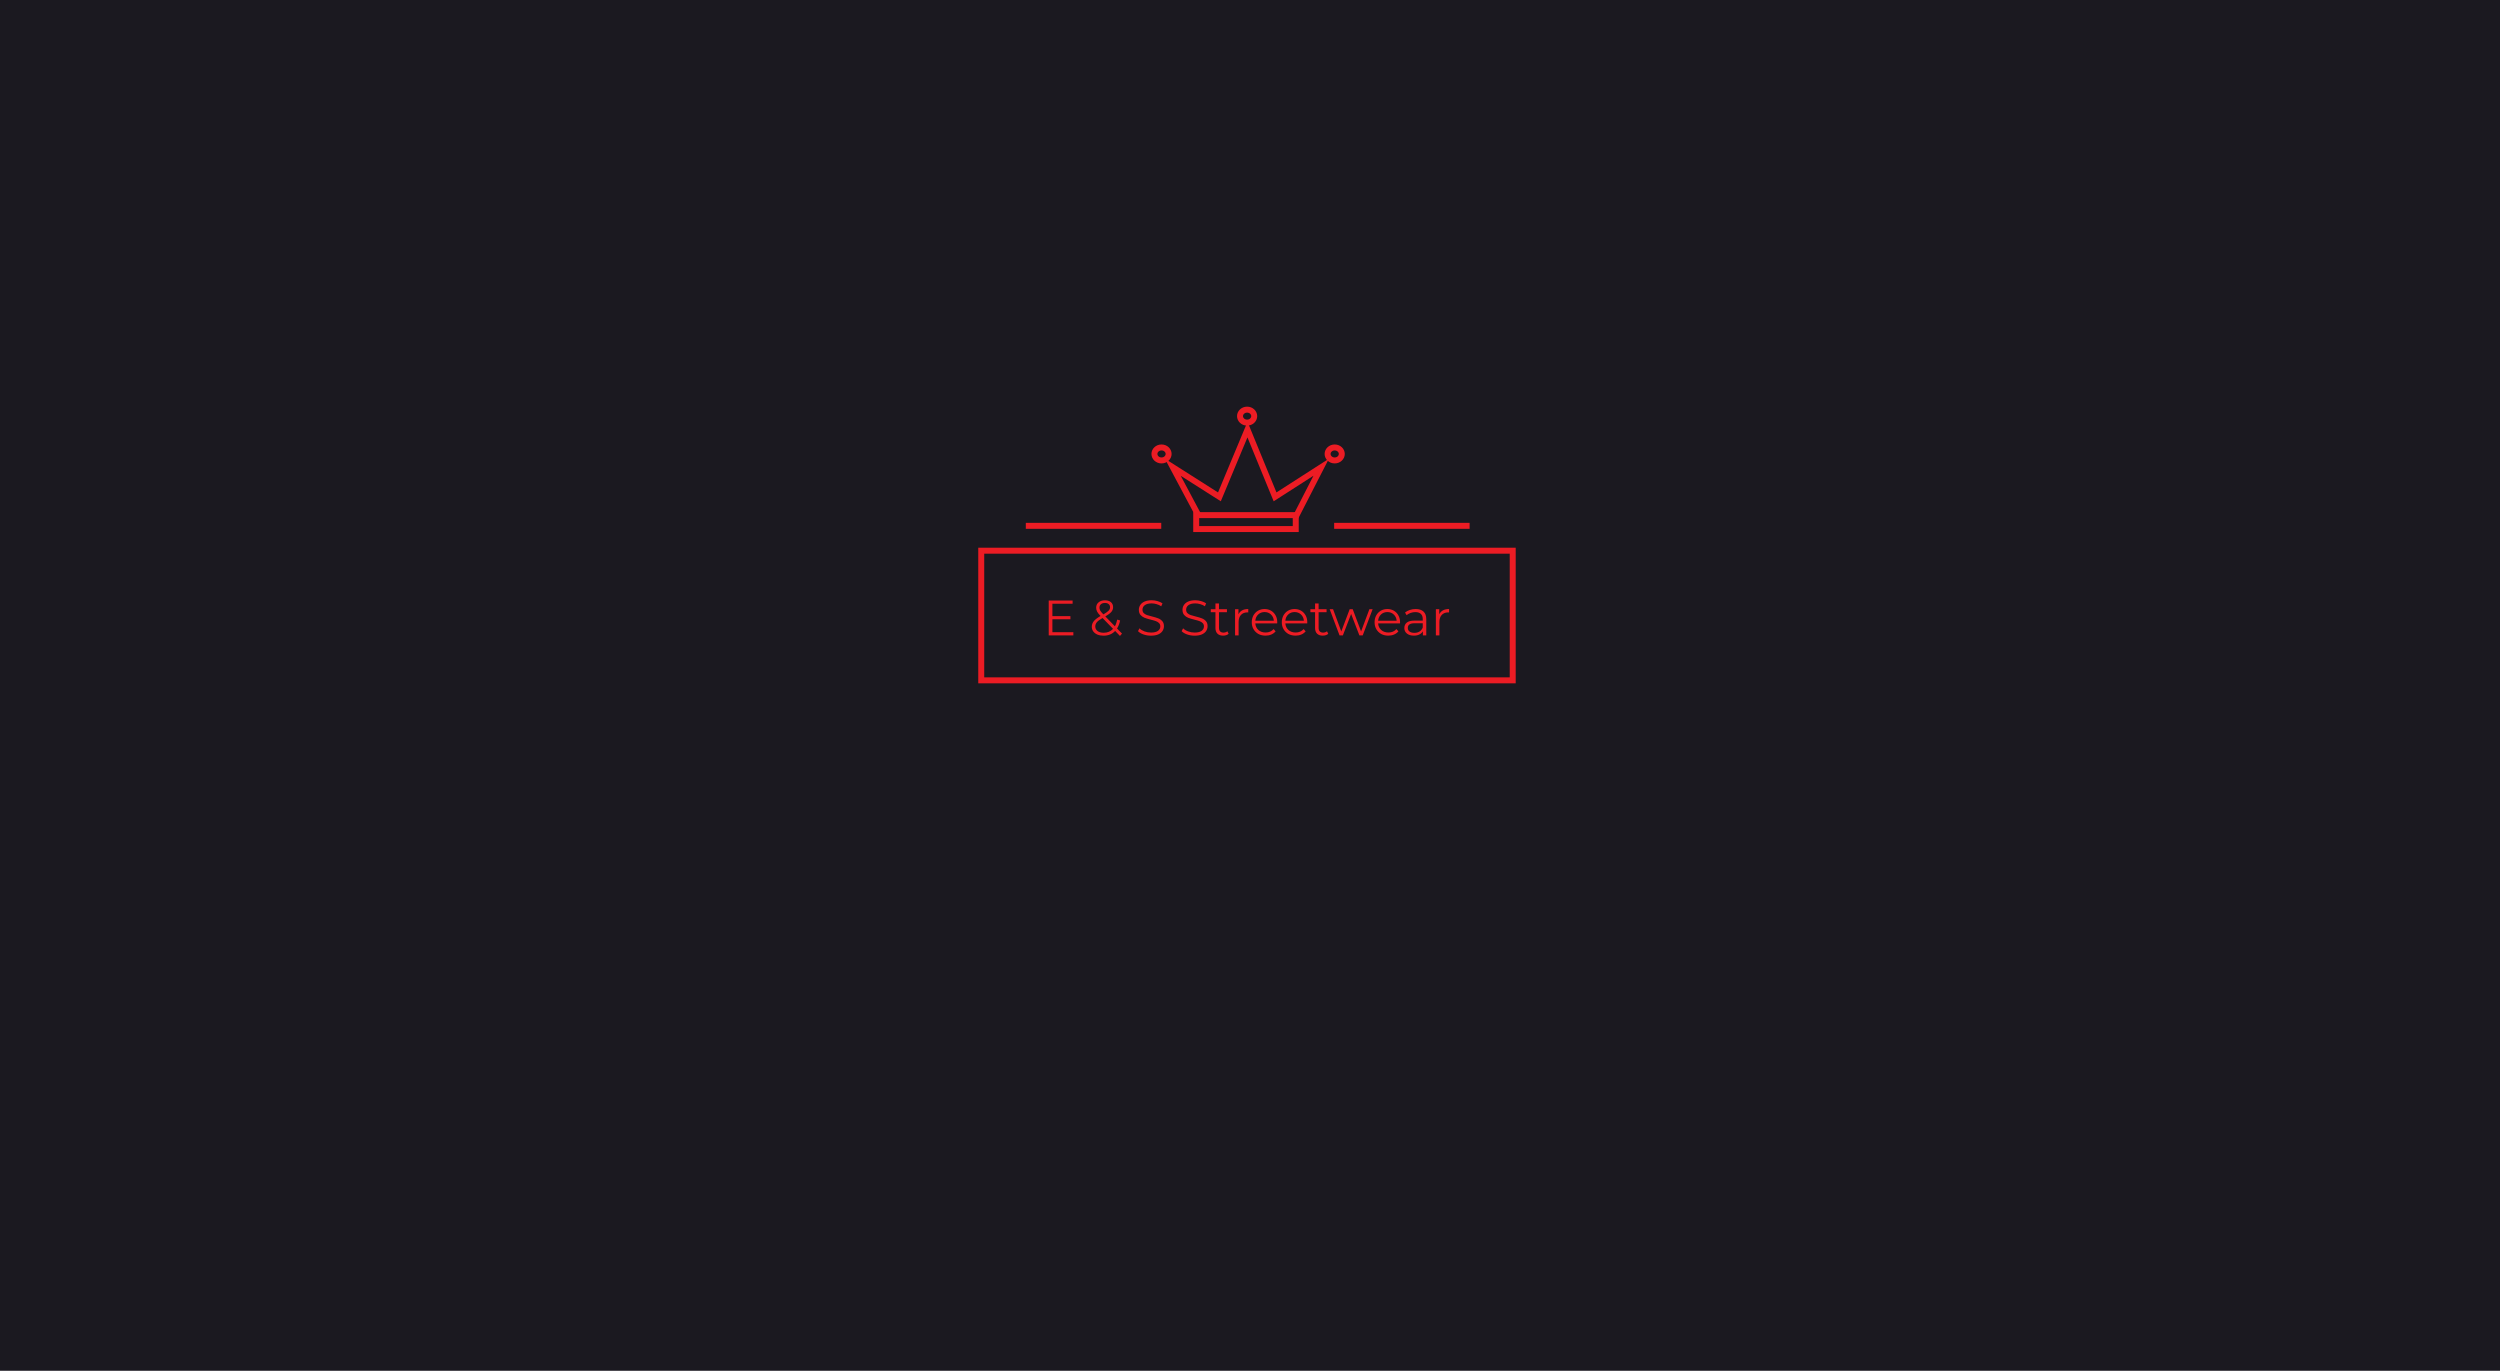
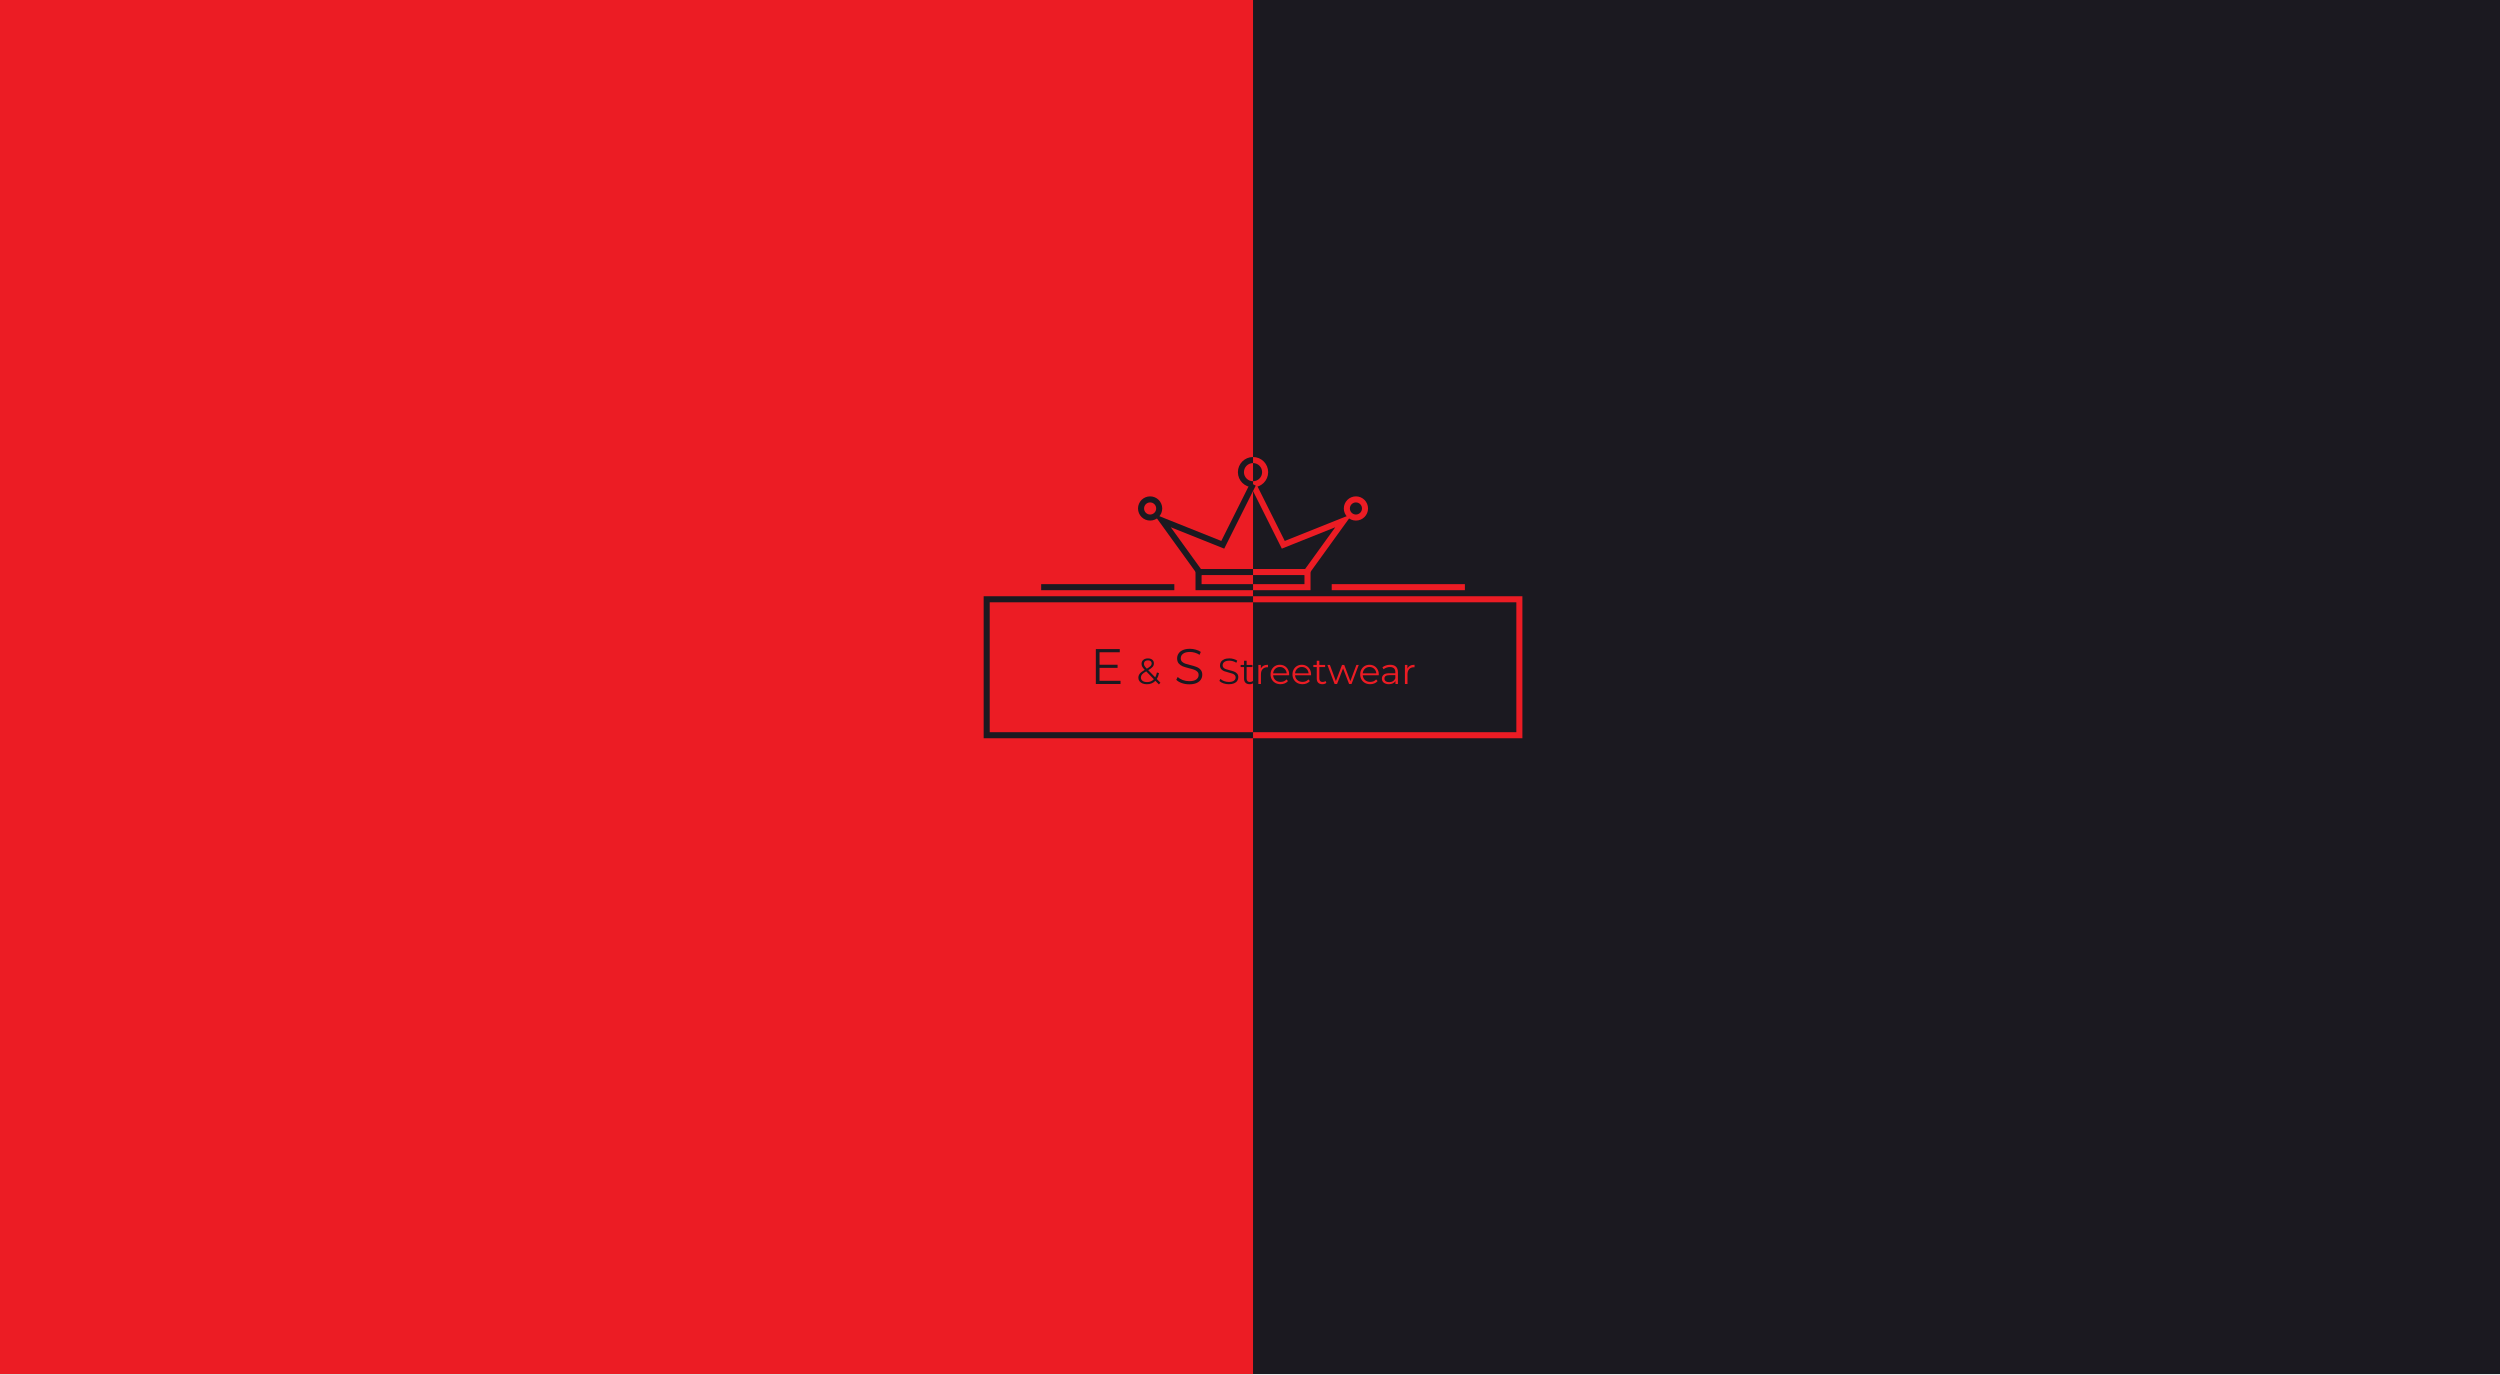
- <svg xmlns="http://www.w3.org/2000/svg" width="414" height="227" viewBox="0 0 414 227" fill="none">
-   <rect width="414" height="227" fill="#1B1920" />
-   <rect x="162.494" y="91.195" width="88.011" height="21.47" stroke="#EC1C24" stroke-width="0.989" />
-   <rect x="-0.494" y="0.494" width="16.482" height="2.307" transform="matrix(-1 0 0 1 214.081 84.8112)" stroke="#EC1C24" stroke-width="0.989" />
-   <path d="M198.612 85.629L194.212 77.371L201.934 82.279L206.583 71.139L211.15 82.279L218.788 77.371L214.554 85.629" stroke="#EC1C24" stroke-width="0.989" />
-   <path d="M193.524 75.174C193.524 75.739 193.027 76.249 192.348 76.249C191.669 76.249 191.172 75.739 191.172 75.174C191.172 74.608 191.669 74.098 192.348 74.098C193.027 74.098 193.524 74.608 193.524 75.174Z" stroke="#EC1C24" stroke-width="0.989" />
-   <path d="M207.698 68.91C207.698 69.476 207.201 69.986 206.522 69.986C205.843 69.986 205.346 69.476 205.346 68.91C205.346 68.345 205.843 67.835 206.522 67.835C207.201 67.835 207.698 68.345 207.698 68.91Z" stroke="#EC1C24" stroke-width="0.989" />
-   <path d="M222.202 75.174C222.202 75.739 221.704 76.249 221.026 76.249C220.347 76.249 219.85 75.739 219.85 75.174C219.85 74.608 220.347 74.098 221.026 74.098C221.704 74.098 222.202 74.608 222.202 75.174Z" stroke="#EC1C24" stroke-width="0.989" />
-   <path d="M177.747 104.693V105.221H173.668V99.452H177.623V99.98H174.277V102.032H177.261V102.551H174.277V104.693H177.747ZM185.466 105.311L184.666 104.487C184.177 105.009 183.535 105.27 182.738 105.27C182.364 105.27 182.029 105.21 181.733 105.089C181.441 104.962 181.213 104.789 181.049 104.57C180.884 104.344 180.801 104.089 180.801 103.803C180.801 103.457 180.911 103.147 181.131 102.872C181.351 102.597 181.724 102.309 182.252 102.007C181.977 101.721 181.787 101.479 181.683 101.282C181.579 101.078 181.527 100.864 181.527 100.639C181.527 100.271 181.658 99.974 181.922 99.749C182.186 99.524 182.54 99.411 182.985 99.411C183.397 99.411 183.724 99.513 183.966 99.716C184.208 99.919 184.328 100.199 184.328 100.556C184.328 100.842 184.232 101.1 184.04 101.331C183.848 101.556 183.515 101.806 183.043 102.081L184.625 103.713C184.801 103.399 184.93 103.029 185.012 102.6L185.49 102.748C185.386 103.265 185.216 103.707 184.979 104.075L185.803 104.924L185.466 105.311ZM182.985 99.848C182.699 99.848 182.474 99.919 182.309 100.062C182.15 100.205 182.07 100.394 182.07 100.631C182.07 100.801 182.114 100.963 182.202 101.117C182.29 101.271 182.463 101.479 182.721 101.743C183.139 101.501 183.427 101.295 183.587 101.125C183.746 100.955 183.826 100.768 183.826 100.565C183.826 100.345 183.752 100.172 183.603 100.046C183.455 99.914 183.249 99.848 182.985 99.848ZM182.771 104.784C183.408 104.784 183.925 104.567 184.32 104.133L182.581 102.345C182.125 102.603 181.809 102.836 181.634 103.045C181.463 103.254 181.378 103.487 181.378 103.746C181.378 104.059 181.505 104.311 181.757 104.504C182.015 104.691 182.353 104.784 182.771 104.784ZM190.597 105.27C190.168 105.27 189.756 105.201 189.361 105.064C188.971 104.927 188.668 104.745 188.454 104.52L188.693 104.051C188.902 104.259 189.179 104.43 189.526 104.561C189.872 104.688 190.229 104.751 190.597 104.751C191.113 104.751 191.501 104.658 191.759 104.471C192.017 104.279 192.146 104.031 192.146 103.729C192.146 103.498 192.075 103.314 191.932 103.177C191.794 103.04 191.624 102.935 191.421 102.864C191.218 102.787 190.935 102.705 190.572 102.617C190.138 102.507 189.792 102.402 189.534 102.303C189.276 102.199 189.053 102.043 188.866 101.834C188.685 101.625 188.594 101.342 188.594 100.985C188.594 100.694 188.671 100.43 188.825 100.194C188.979 99.952 189.215 99.76 189.534 99.617C189.852 99.474 190.248 99.403 190.72 99.403C191.05 99.403 191.371 99.449 191.685 99.543C192.003 99.631 192.278 99.754 192.509 99.914L192.303 100.4C192.061 100.241 191.803 100.122 191.528 100.046C191.253 99.963 190.984 99.922 190.72 99.922C190.215 99.922 189.833 100.021 189.575 100.219C189.322 100.411 189.196 100.661 189.196 100.968C189.196 101.199 189.265 101.386 189.402 101.529C189.545 101.666 189.721 101.773 189.929 101.85C190.144 101.922 190.429 102.001 190.786 102.089C191.209 102.194 191.55 102.298 191.808 102.402C192.072 102.501 192.294 102.655 192.476 102.864C192.657 103.067 192.748 103.345 192.748 103.696C192.748 103.987 192.668 104.254 192.509 104.496C192.355 104.732 192.116 104.921 191.792 105.064C191.468 105.201 191.069 105.27 190.597 105.27ZM197.824 105.27C197.395 105.27 196.983 105.201 196.587 105.064C196.197 104.927 195.895 104.745 195.681 104.52L195.92 104.051C196.129 104.259 196.406 104.43 196.752 104.561C197.098 104.688 197.455 104.751 197.824 104.751C198.34 104.751 198.727 104.658 198.986 104.471C199.244 104.279 199.373 104.031 199.373 103.729C199.373 103.498 199.301 103.314 199.159 103.177C199.021 103.04 198.851 102.935 198.648 102.864C198.444 102.787 198.161 102.705 197.799 102.617C197.365 102.507 197.019 102.402 196.761 102.303C196.502 102.199 196.28 102.043 196.093 101.834C195.912 101.625 195.821 101.342 195.821 100.985C195.821 100.694 195.898 100.43 196.052 100.194C196.206 99.952 196.442 99.76 196.761 99.617C197.079 99.474 197.475 99.403 197.947 99.403C198.277 99.403 198.598 99.449 198.911 99.543C199.23 99.631 199.505 99.754 199.735 99.914L199.529 100.4C199.288 100.241 199.029 100.122 198.755 100.046C198.48 99.963 198.211 99.922 197.947 99.922C197.442 99.922 197.06 100.021 196.802 100.219C196.549 100.411 196.423 100.661 196.423 100.968C196.423 101.199 196.491 101.386 196.629 101.529C196.772 101.666 196.947 101.773 197.156 101.85C197.37 101.922 197.656 102.001 198.013 102.089C198.436 102.194 198.777 102.298 199.035 102.402C199.299 102.501 199.521 102.655 199.702 102.864C199.884 103.067 199.974 103.345 199.974 103.696C199.974 103.987 199.895 104.254 199.735 104.496C199.582 104.732 199.343 104.921 199.018 105.064C198.694 105.201 198.296 105.27 197.824 105.27ZM203.462 104.957C203.352 105.056 203.215 105.133 203.05 105.188C202.891 105.237 202.723 105.262 202.547 105.262C202.141 105.262 201.828 105.152 201.608 104.932C201.388 104.713 201.278 104.402 201.278 104.001V101.381H200.504V100.886H201.278V99.938H201.863V100.886H203.182V101.381H201.863V103.968C201.863 104.226 201.927 104.424 202.053 104.561C202.185 104.693 202.372 104.759 202.613 104.759C202.734 104.759 202.85 104.74 202.959 104.702C203.075 104.663 203.174 104.608 203.256 104.537L203.462 104.957ZM205.088 101.735C205.225 101.444 205.428 101.224 205.697 101.076C205.972 100.927 206.31 100.853 206.711 100.853V101.422L206.571 101.413C206.115 101.413 205.758 101.554 205.5 101.834C205.241 102.114 205.112 102.507 205.112 103.012V105.221H204.527V100.886H205.088V101.735ZM211.504 103.235H207.879C207.912 103.685 208.085 104.051 208.398 104.331C208.711 104.605 209.106 104.743 209.584 104.743C209.854 104.743 210.101 104.696 210.326 104.603C210.551 104.504 210.746 104.361 210.911 104.174L211.241 104.553C211.048 104.784 210.807 104.96 210.516 105.081C210.23 105.201 209.914 105.262 209.568 105.262C209.123 105.262 208.727 105.169 208.381 104.982C208.041 104.789 207.774 104.526 207.582 104.191C207.39 103.855 207.293 103.476 207.293 103.053C207.293 102.63 207.384 102.251 207.565 101.916C207.752 101.581 208.005 101.32 208.324 101.133C208.648 100.947 209.01 100.853 209.411 100.853C209.812 100.853 210.172 100.947 210.491 101.133C210.81 101.32 211.059 101.581 211.241 101.916C211.422 102.246 211.513 102.625 211.513 103.053L211.504 103.235ZM209.411 101.356C208.994 101.356 208.642 101.49 208.357 101.76C208.076 102.023 207.917 102.369 207.879 102.798H210.952C210.914 102.369 210.752 102.023 210.466 101.76C210.186 101.49 209.834 101.356 209.411 101.356ZM216.478 103.235H212.852C212.885 103.685 213.058 104.051 213.371 104.331C213.684 104.605 214.08 104.743 214.558 104.743C214.827 104.743 215.074 104.696 215.299 104.603C215.525 104.504 215.72 104.361 215.885 104.174L216.214 104.553C216.022 104.784 215.78 104.96 215.489 105.081C215.203 105.201 214.887 105.262 214.541 105.262C214.096 105.262 213.701 105.169 213.355 104.982C213.014 104.789 212.748 104.526 212.555 104.191C212.363 103.855 212.267 103.476 212.267 103.053C212.267 102.63 212.358 102.251 212.539 101.916C212.726 101.581 212.978 101.32 213.297 101.133C213.621 100.947 213.984 100.853 214.385 100.853C214.786 100.853 215.146 100.947 215.464 101.133C215.783 101.32 216.033 101.581 216.214 101.916C216.395 102.246 216.486 102.625 216.486 103.053L216.478 103.235ZM214.385 101.356C213.967 101.356 213.616 101.49 213.33 101.76C213.05 102.023 212.89 102.369 212.852 102.798H215.926C215.887 102.369 215.725 102.023 215.44 101.76C215.159 101.49 214.808 101.356 214.385 101.356ZM219.96 104.957C219.85 105.056 219.713 105.133 219.548 105.188C219.388 105.237 219.221 105.262 219.045 105.262C218.638 105.262 218.325 105.152 218.106 104.932C217.886 104.713 217.776 104.402 217.776 104.001V101.381H217.001V100.886H217.776V99.938H218.361V100.886H219.68V101.381H218.361V103.968C218.361 104.226 218.424 104.424 218.551 104.561C218.682 104.693 218.869 104.759 219.111 104.759C219.232 104.759 219.347 104.74 219.457 104.702C219.572 104.663 219.671 104.608 219.754 104.537L219.96 104.957ZM227.306 100.886L225.666 105.221H225.114L223.746 101.669L222.378 105.221H221.826L220.194 100.886H220.755L222.115 104.57L223.507 100.886H224.01L225.394 104.57L226.771 100.886H227.306ZM231.841 103.235H228.215C228.248 103.685 228.421 104.051 228.734 104.331C229.047 104.605 229.443 104.743 229.921 104.743C230.19 104.743 230.437 104.696 230.662 104.603C230.888 104.504 231.083 104.361 231.247 104.174L231.577 104.553C231.385 104.784 231.143 104.96 230.852 105.081C230.566 105.201 230.25 105.262 229.904 105.262C229.459 105.262 229.064 105.169 228.718 104.982C228.377 104.789 228.11 104.526 227.918 104.191C227.726 103.855 227.63 103.476 227.63 103.053C227.63 102.63 227.72 102.251 227.902 101.916C228.088 101.581 228.341 101.32 228.66 101.133C228.984 100.947 229.347 100.853 229.748 100.853C230.149 100.853 230.509 100.947 230.827 101.133C231.146 101.32 231.396 101.581 231.577 101.916C231.758 102.246 231.849 102.625 231.849 103.053L231.841 103.235ZM229.748 101.356C229.33 101.356 228.978 101.49 228.693 101.76C228.413 102.023 228.253 102.369 228.215 102.798H231.289C231.25 102.369 231.088 102.023 230.802 101.76C230.522 101.49 230.171 101.356 229.748 101.356ZM234.436 100.853C235.001 100.853 235.435 100.996 235.738 101.282C236.04 101.562 236.191 101.979 236.191 102.534V105.221H235.63V104.545C235.499 104.77 235.304 104.946 235.045 105.072C234.793 105.199 234.49 105.262 234.139 105.262C233.655 105.262 233.271 105.147 232.985 104.916C232.699 104.685 232.557 104.38 232.557 104.001C232.557 103.633 232.688 103.336 232.952 103.111C233.221 102.886 233.647 102.773 234.229 102.773H235.606V102.509C235.606 102.136 235.501 101.853 235.293 101.661C235.084 101.463 234.779 101.364 234.378 101.364C234.103 101.364 233.839 101.411 233.587 101.504C233.334 101.592 233.117 101.716 232.936 101.875L232.672 101.438C232.892 101.251 233.155 101.109 233.463 101.01C233.771 100.905 234.095 100.853 234.436 100.853ZM234.229 104.8C234.559 104.8 234.842 104.726 235.078 104.578C235.315 104.424 235.49 104.204 235.606 103.919V103.21H234.246C233.504 103.21 233.133 103.468 233.133 103.985C233.133 104.237 233.23 104.438 233.422 104.586C233.614 104.729 233.883 104.8 234.229 104.8ZM238.34 101.735C238.478 101.444 238.681 101.224 238.95 101.076C239.225 100.927 239.563 100.853 239.964 100.853V101.422L239.824 101.413C239.368 101.413 239.011 101.554 238.752 101.834C238.494 102.114 238.365 102.507 238.365 103.012V105.221H237.78V100.886H238.34V101.735Z" fill="#EC1C24" />
-   <path d="M169.874 87.078H192.303" stroke="#EC1C24" stroke-width="0.989" />
-   <path d="M220.936 87.078H243.365" stroke="#EC1C24" stroke-width="0.989" />
+ <svg xmlns="http://www.w3.org/2000/svg" width="413" height="227" viewBox="0 0 413 227" fill="none">
+   <rect x="-1" width="414" height="227" fill="#1B1920" />
+   <path d="M0 0H207V227H0V0Z" fill="#EC1C24" />
+   <path d="M207 99H251V121.459H207" stroke="#EC1C24" />
+   <path d="M207 97H216V94.5H207" stroke="#EC1C24" />
+   <path d="M207 80L212 90L222 86L215.5 95" stroke="#EC1C24" />
+   <path d="M207 80C208.105 80 209 79.105 209 78C209 76.895 208.105 76 207 76" stroke="#EC1C24" />
+   <circle cx="224" cy="84" r="1.5" stroke="#EC1C24" />
+   <path d="M207 99H163V121.459H207" stroke="#1B1920" />
+   <path d="M207 97H198V94.5H207" stroke="#1B1920" />
+   <path d="M207 80L202 90L192 86L198.5 95" stroke="#1B1920" />
+   <path d="M207 80C205.895 80 205 79.105 205 78C205 76.895 205.895 76 207 76" stroke="#1B1920" />
+   <circle r="1.5" transform="matrix(-1 0 0 1 190 84)" stroke="#1B1920" />
+   <path d="M220 97H242" stroke="#EC1C24" />
+   <path d="M172 97H194" stroke="#1B1920" />
+   <path d="M185.111 112.473V113H181.032V107.231H184.988V107.759H181.642V109.811H184.625V110.33H181.642V112.473H185.111ZM191.452 113.066L190.87 112.466C190.514 112.846 190.046 113.036 189.466 113.036C189.194 113.036 188.95 112.992 188.734 112.904C188.522 112.812 188.356 112.686 188.236 112.526C188.116 112.362 188.056 112.176 188.056 111.968C188.056 111.716 188.136 111.49 188.296 111.29C188.456 111.09 188.728 110.88 189.112 110.66C188.912 110.452 188.774 110.276 188.698 110.132C188.622 109.984 188.584 109.828 188.584 109.664C188.584 109.396 188.68 109.18 188.872 109.016C189.064 108.852 189.322 108.77 189.646 108.77C189.946 108.77 190.184 108.844 190.36 108.992C190.536 109.14 190.624 109.344 190.624 109.604C190.624 109.812 190.554 110 190.414 110.168C190.274 110.332 190.032 110.514 189.688 110.714L190.84 111.902C190.968 111.674 191.062 111.404 191.122 111.092L191.47 111.2C191.394 111.576 191.27 111.898 191.098 112.166L191.698 112.784L191.452 113.066ZM189.646 109.088C189.438 109.088 189.274 109.14 189.154 109.244C189.038 109.348 188.98 109.486 188.98 109.658C188.98 109.782 189.012 109.9 189.076 110.012C189.14 110.124 189.266 110.276 189.454 110.468C189.758 110.292 189.968 110.142 190.084 110.018C190.2 109.894 190.258 109.758 190.258 109.61C190.258 109.45 190.204 109.324 190.096 109.232C189.988 109.136 189.838 109.088 189.646 109.088ZM189.49 112.682C189.954 112.682 190.33 112.524 190.618 112.208L189.352 110.906C189.02 111.094 188.79 111.264 188.662 111.416C188.538 111.568 188.476 111.738 188.476 111.926C188.476 112.154 188.568 112.338 188.752 112.478C188.94 112.614 189.186 112.682 189.49 112.682ZM196.462 113.049C196.034 113.049 195.622 112.981 195.226 112.843C194.836 112.706 194.534 112.525 194.32 112.3L194.559 111.83C194.768 112.039 195.045 112.209 195.391 112.341C195.737 112.467 196.094 112.53 196.462 112.53C196.979 112.53 197.366 112.437 197.624 112.25C197.883 112.058 198.012 111.811 198.012 111.508C198.012 111.278 197.94 111.094 197.797 110.956C197.66 110.819 197.49 110.715 197.286 110.643C197.083 110.566 196.8 110.484 196.438 110.396C196.004 110.286 195.658 110.182 195.399 110.083C195.141 109.978 194.919 109.822 194.732 109.613C194.551 109.404 194.46 109.121 194.46 108.764C194.46 108.473 194.537 108.209 194.691 107.973C194.844 107.731 195.081 107.539 195.399 107.396C195.718 107.253 196.114 107.182 196.586 107.182C196.916 107.182 197.237 107.229 197.55 107.322C197.869 107.41 198.144 107.534 198.374 107.693L198.168 108.179C197.927 108.02 197.668 107.902 197.394 107.825C197.119 107.742 196.85 107.701 196.586 107.701C196.081 107.701 195.699 107.8 195.441 107.998C195.188 108.19 195.061 108.44 195.061 108.748C195.061 108.979 195.13 109.165 195.267 109.308C195.41 109.445 195.586 109.553 195.795 109.63C196.009 109.701 196.295 109.781 196.652 109.869C197.075 109.973 197.416 110.077 197.674 110.182C197.938 110.281 198.16 110.434 198.341 110.643C198.523 110.846 198.613 111.124 198.613 111.475C198.613 111.767 198.534 112.033 198.374 112.275C198.22 112.511 197.981 112.701 197.657 112.843C197.333 112.981 196.935 113.049 196.462 113.049ZM203.001 113.036C202.689 113.036 202.389 112.986 202.101 112.886C201.817 112.786 201.597 112.654 201.441 112.49L201.615 112.148C201.767 112.3 201.969 112.424 202.221 112.52C202.473 112.612 202.733 112.658 203.001 112.658C203.377 112.658 203.659 112.59 203.847 112.454C204.035 112.314 204.129 112.134 204.129 111.914C204.129 111.746 204.077 111.612 203.973 111.512C203.873 111.412 203.749 111.336 203.601 111.284C203.453 111.228 203.247 111.168 202.983 111.104C202.667 111.024 202.415 110.948 202.227 110.876C202.039 110.8 201.877 110.686 201.741 110.534C201.609 110.382 201.543 110.176 201.543 109.916C201.543 109.704 201.599 109.512 201.711 109.34C201.823 109.164 201.995 109.024 202.227 108.92C202.459 108.816 202.747 108.764 203.091 108.764C203.331 108.764 203.565 108.798 203.793 108.866C204.025 108.93 204.225 109.02 204.393 109.136L204.243 109.49C204.067 109.374 203.879 109.288 203.679 109.232C203.479 109.172 203.283 109.142 203.091 109.142C202.723 109.142 202.445 109.214 202.257 109.358C202.073 109.498 201.981 109.68 201.981 109.904C201.981 110.072 202.031 110.208 202.131 110.312C202.235 110.412 202.363 110.49 202.515 110.546C202.671 110.598 202.879 110.656 203.139 110.72C203.447 110.796 203.695 110.872 203.883 110.948C204.075 111.02 204.237 111.132 204.369 111.284C204.501 111.432 204.567 111.634 204.567 111.89C204.567 112.102 204.509 112.296 204.393 112.472C204.281 112.644 204.107 112.782 203.871 112.886C203.635 112.986 203.345 113.036 203.001 113.036ZM207.107 112.808C207.027 112.88 206.927 112.936 206.807 112.976C206.691 113.012 206.569 113.03 206.441 113.03C206.145 113.03 205.917 112.95 205.757 112.79C205.597 112.63 205.517 112.404 205.517 112.112V110.204H204.953V109.844H205.517V109.154H205.943V109.844H206.903V110.204H205.943V112.088C205.943 112.276 205.989 112.42 206.081 112.52C206.177 112.616 206.313 112.664 206.489 112.664C206.577 112.664 206.661 112.65 206.741 112.622C206.825 112.594 206.897 112.554 206.957 112.502L207.107 112.808Z" fill="#1B1920" />
+   <path d="M208.29 110.462C208.39 110.25 208.538 110.09 208.734 109.982C208.934 109.874 209.18 109.82 209.472 109.82V110.234L209.37 110.228C209.038 110.228 208.778 110.33 208.59 110.534C208.402 110.738 208.308 111.024 208.308 111.392V113H207.882V109.844H208.29V110.462ZM212.962 111.554H210.322C210.346 111.882 210.472 112.148 210.7 112.352C210.928 112.552 211.216 112.652 211.564 112.652C211.76 112.652 211.94 112.618 212.104 112.55C212.268 112.478 212.41 112.374 212.53 112.238L212.77 112.514C212.63 112.682 212.454 112.81 212.242 112.898C212.034 112.986 211.804 113.03 211.552 113.03C211.228 113.03 210.94 112.962 210.688 112.826C210.44 112.686 210.246 112.494 210.106 112.25C209.966 112.006 209.896 111.73 209.896 111.422C209.896 111.114 209.962 110.838 210.094 110.594C210.23 110.35 210.414 110.16 210.646 110.024C210.882 109.888 211.146 109.82 211.438 109.82C211.73 109.82 211.992 109.888 212.224 110.024C212.456 110.16 212.638 110.35 212.77 110.594C212.902 110.834 212.968 111.11 212.968 111.422L212.962 111.554ZM211.438 110.186C211.134 110.186 210.878 110.284 210.67 110.48C210.466 110.672 210.35 110.924 210.322 111.236H212.56C212.532 110.924 212.414 110.672 212.206 110.48C212.002 110.284 211.746 110.186 211.438 110.186ZM216.583 111.554H213.943C213.967 111.882 214.093 112.148 214.321 112.352C214.549 112.552 214.837 112.652 215.185 112.652C215.381 112.652 215.561 112.618 215.725 112.55C215.889 112.478 216.031 112.374 216.151 112.238L216.391 112.514C216.251 112.682 216.075 112.81 215.863 112.898C215.655 112.986 215.425 113.03 215.173 113.03C214.849 113.03 214.561 112.962 214.309 112.826C214.061 112.686 213.867 112.494 213.727 112.25C213.587 112.006 213.517 111.73 213.517 111.422C213.517 111.114 213.583 110.838 213.715 110.594C213.851 110.35 214.035 110.16 214.267 110.024C214.503 109.888 214.767 109.82 215.059 109.82C215.351 109.82 215.613 109.888 215.845 110.024C216.077 110.16 216.259 110.35 216.391 110.594C216.523 110.834 216.589 111.11 216.589 111.422L216.583 111.554ZM215.059 110.186C214.755 110.186 214.499 110.284 214.291 110.48C214.087 110.672 213.971 110.924 213.943 111.236H216.181C216.153 110.924 216.035 110.672 215.827 110.48C215.623 110.284 215.367 110.186 215.059 110.186ZM219.118 112.808C219.038 112.88 218.938 112.936 218.818 112.976C218.702 113.012 218.58 113.03 218.452 113.03C218.156 113.03 217.928 112.95 217.768 112.79C217.608 112.63 217.528 112.404 217.528 112.112V110.204H216.964V109.844H217.528V109.154H217.954V109.844H218.914V110.204H217.954V112.088C217.954 112.276 218 112.42 218.092 112.52C218.188 112.616 218.324 112.664 218.5 112.664C218.588 112.664 218.672 112.65 218.752 112.622C218.836 112.594 218.908 112.554 218.968 112.502L219.118 112.808ZM224.467 109.844L223.273 113H222.871L221.875 110.414L220.879 113H220.477L219.289 109.844H219.697L220.687 112.526L221.701 109.844H222.067L223.075 112.526L224.077 109.844H224.467ZM227.769 111.554H225.129C225.153 111.882 225.279 112.148 225.507 112.352C225.735 112.552 226.023 112.652 226.371 112.652C226.567 112.652 226.747 112.618 226.911 112.55C227.075 112.478 227.217 112.374 227.337 112.238L227.577 112.514C227.437 112.682 227.261 112.81 227.049 112.898C226.841 112.986 226.611 113.03 226.359 113.03C226.035 113.03 225.747 112.962 225.495 112.826C225.247 112.686 225.053 112.494 224.913 112.25C224.773 112.006 224.703 111.73 224.703 111.422C224.703 111.114 224.769 110.838 224.901 110.594C225.037 110.35 225.221 110.16 225.453 110.024C225.689 109.888 225.953 109.82 226.245 109.82C226.537 109.82 226.799 109.888 227.031 110.024C227.263 110.16 227.445 110.35 227.577 110.594C227.709 110.834 227.775 111.11 227.775 111.422L227.769 111.554ZM226.245 110.186C225.941 110.186 225.685 110.284 225.477 110.48C225.273 110.672 225.157 110.924 225.129 111.236H227.367C227.339 110.924 227.221 110.672 227.013 110.48C226.809 110.284 226.553 110.186 226.245 110.186ZM229.658 109.82C230.07 109.82 230.386 109.924 230.606 110.132C230.826 110.336 230.936 110.64 230.936 111.044V113H230.528V112.508C230.432 112.672 230.29 112.8 230.102 112.892C229.918 112.984 229.698 113.03 229.442 113.03C229.09 113.03 228.81 112.946 228.602 112.778C228.394 112.61 228.29 112.388 228.29 112.112C228.29 111.844 228.386 111.628 228.578 111.464C228.774 111.3 229.084 111.218 229.508 111.218H230.51V111.026C230.51 110.754 230.434 110.548 230.282 110.408C230.13 110.264 229.908 110.192 229.616 110.192C229.416 110.192 229.224 110.226 229.04 110.294C228.856 110.358 228.698 110.448 228.566 110.564L228.374 110.246C228.534 110.11 228.726 110.006 228.95 109.934C229.174 109.858 229.41 109.82 229.658 109.82ZM229.508 112.694C229.748 112.694 229.954 112.64 230.126 112.532C230.298 112.42 230.426 112.26 230.51 112.052V111.536H229.52C228.98 111.536 228.71 111.724 228.71 112.1C228.71 112.284 228.78 112.43 228.92 112.538C229.06 112.642 229.256 112.694 229.508 112.694ZM232.501 110.462C232.601 110.25 232.749 110.09 232.945 109.982C233.145 109.874 233.391 109.82 233.683 109.82V110.234L233.581 110.228C233.249 110.228 232.989 110.33 232.801 110.534C232.613 110.738 232.519 111.024 232.519 111.392V113H232.093V109.844H232.501V110.462Z" fill="#EC1C24" />
</svg>
